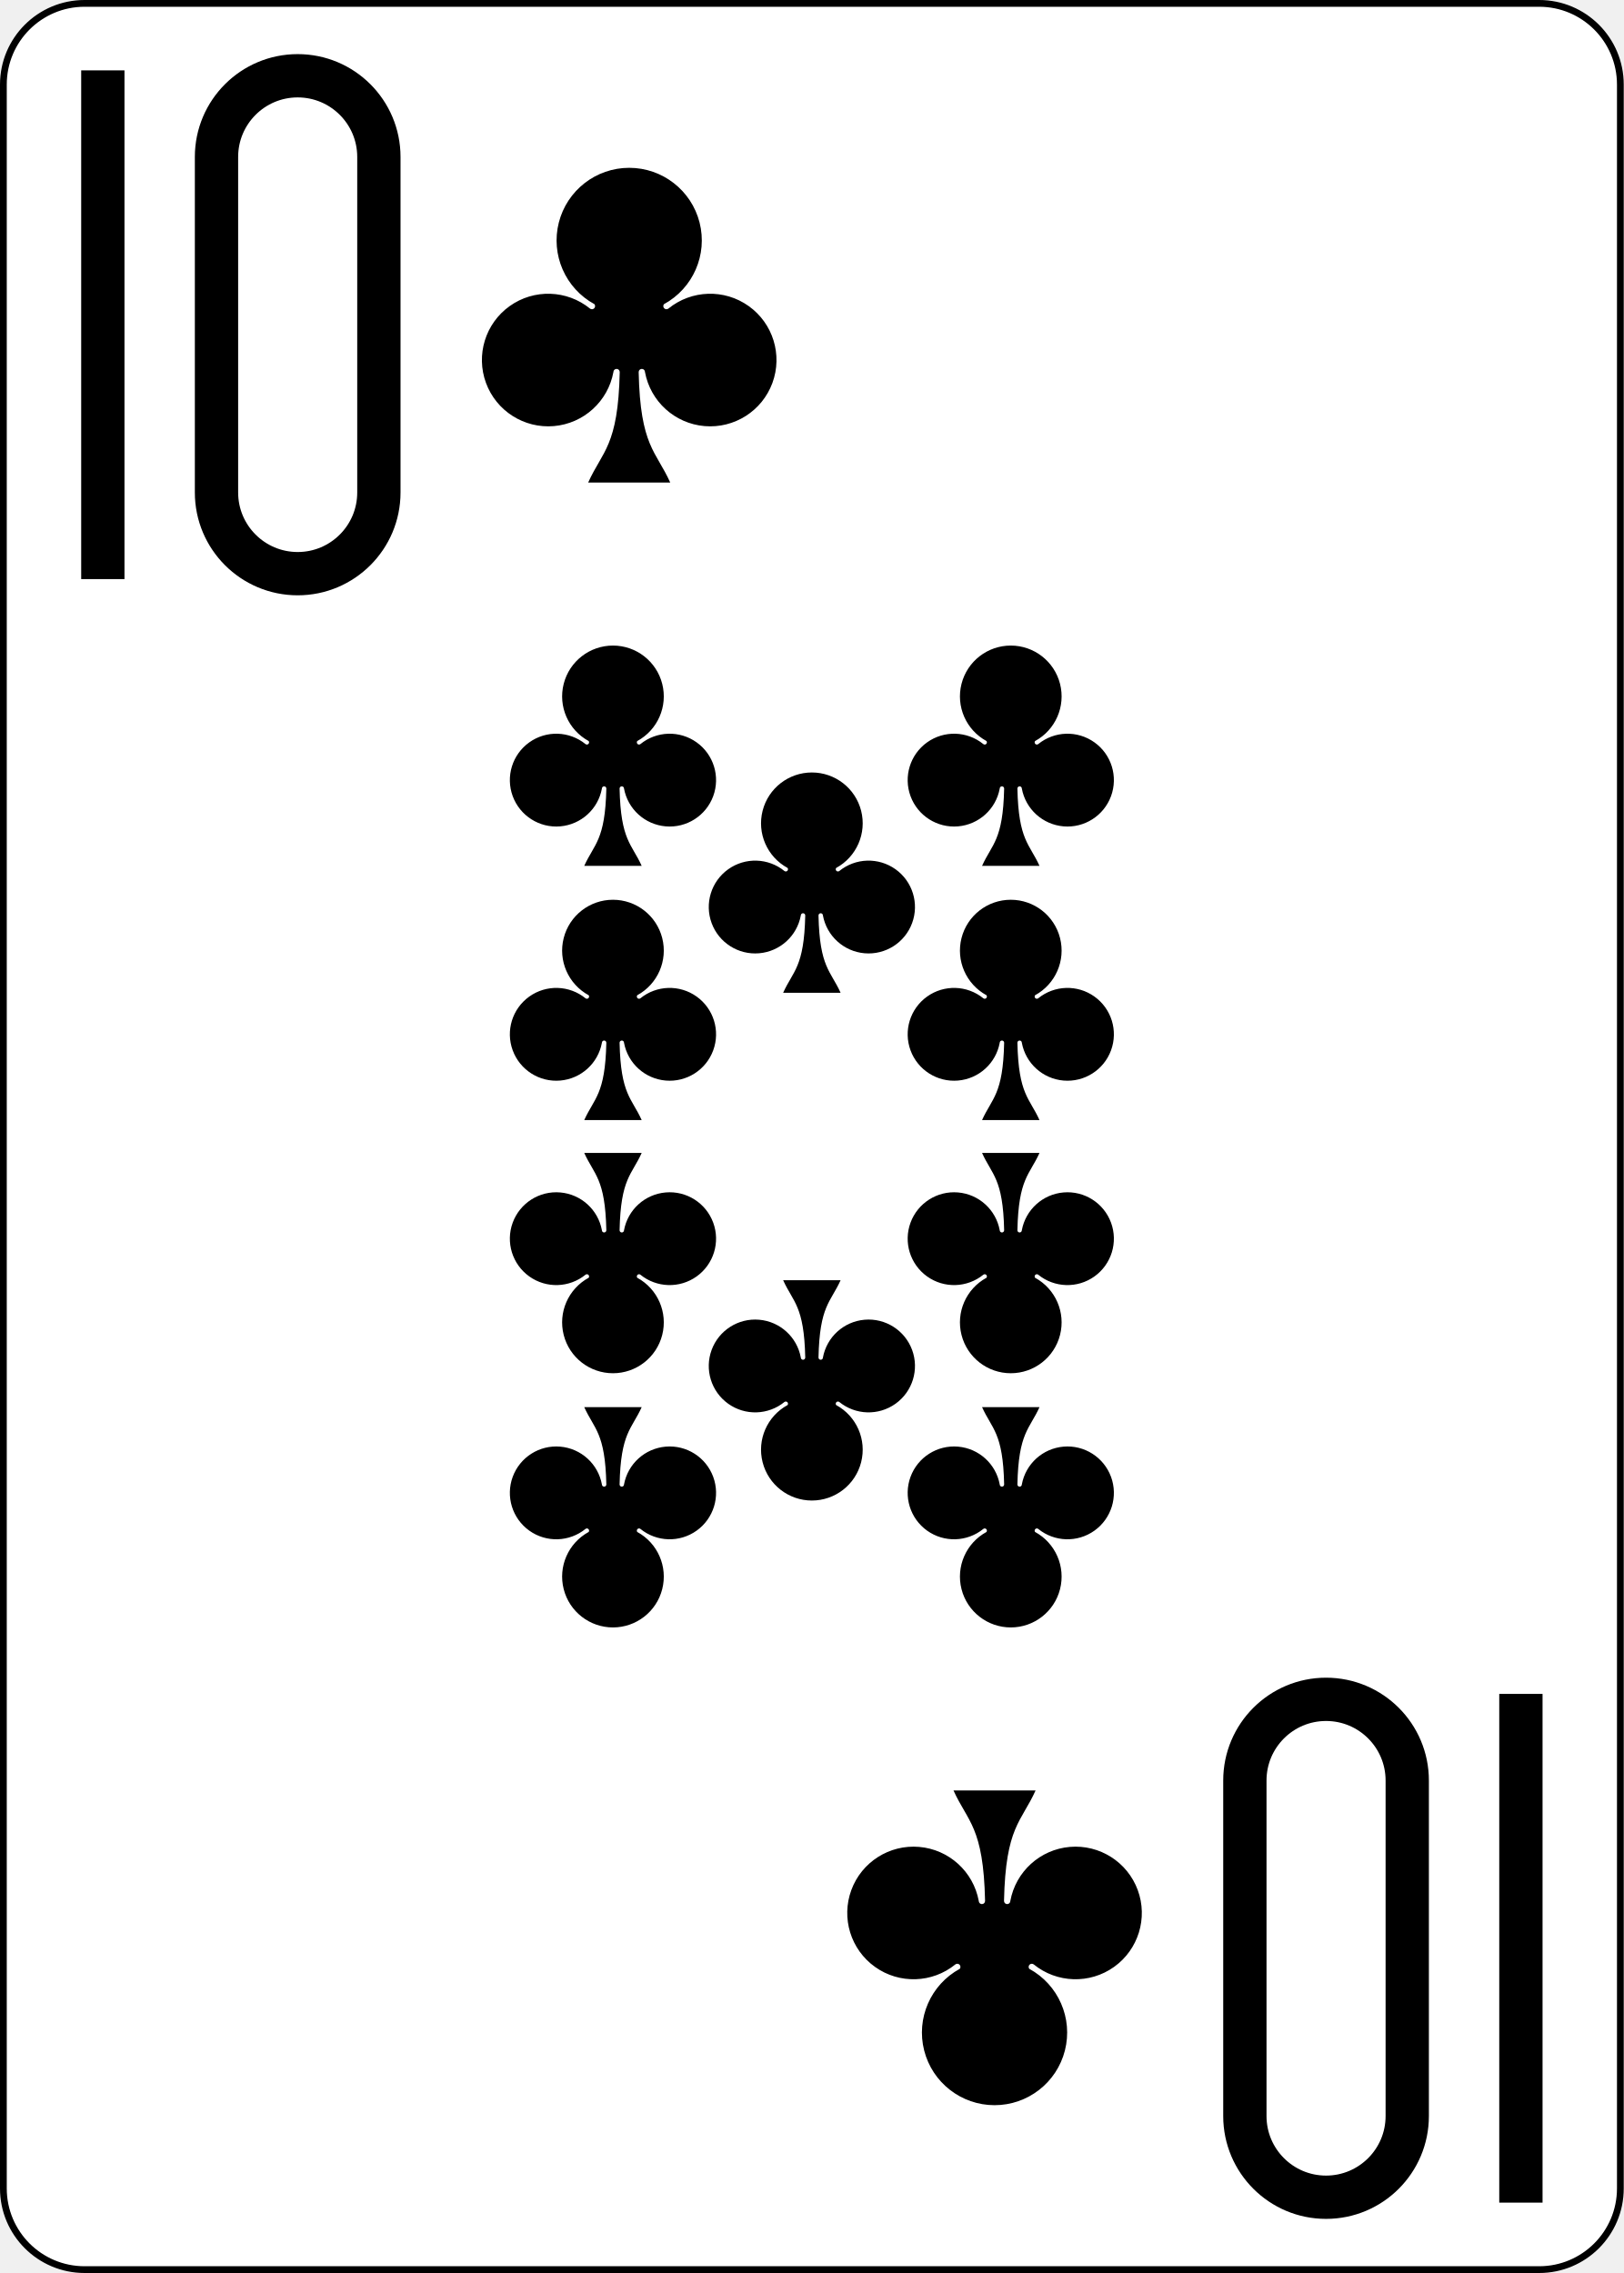
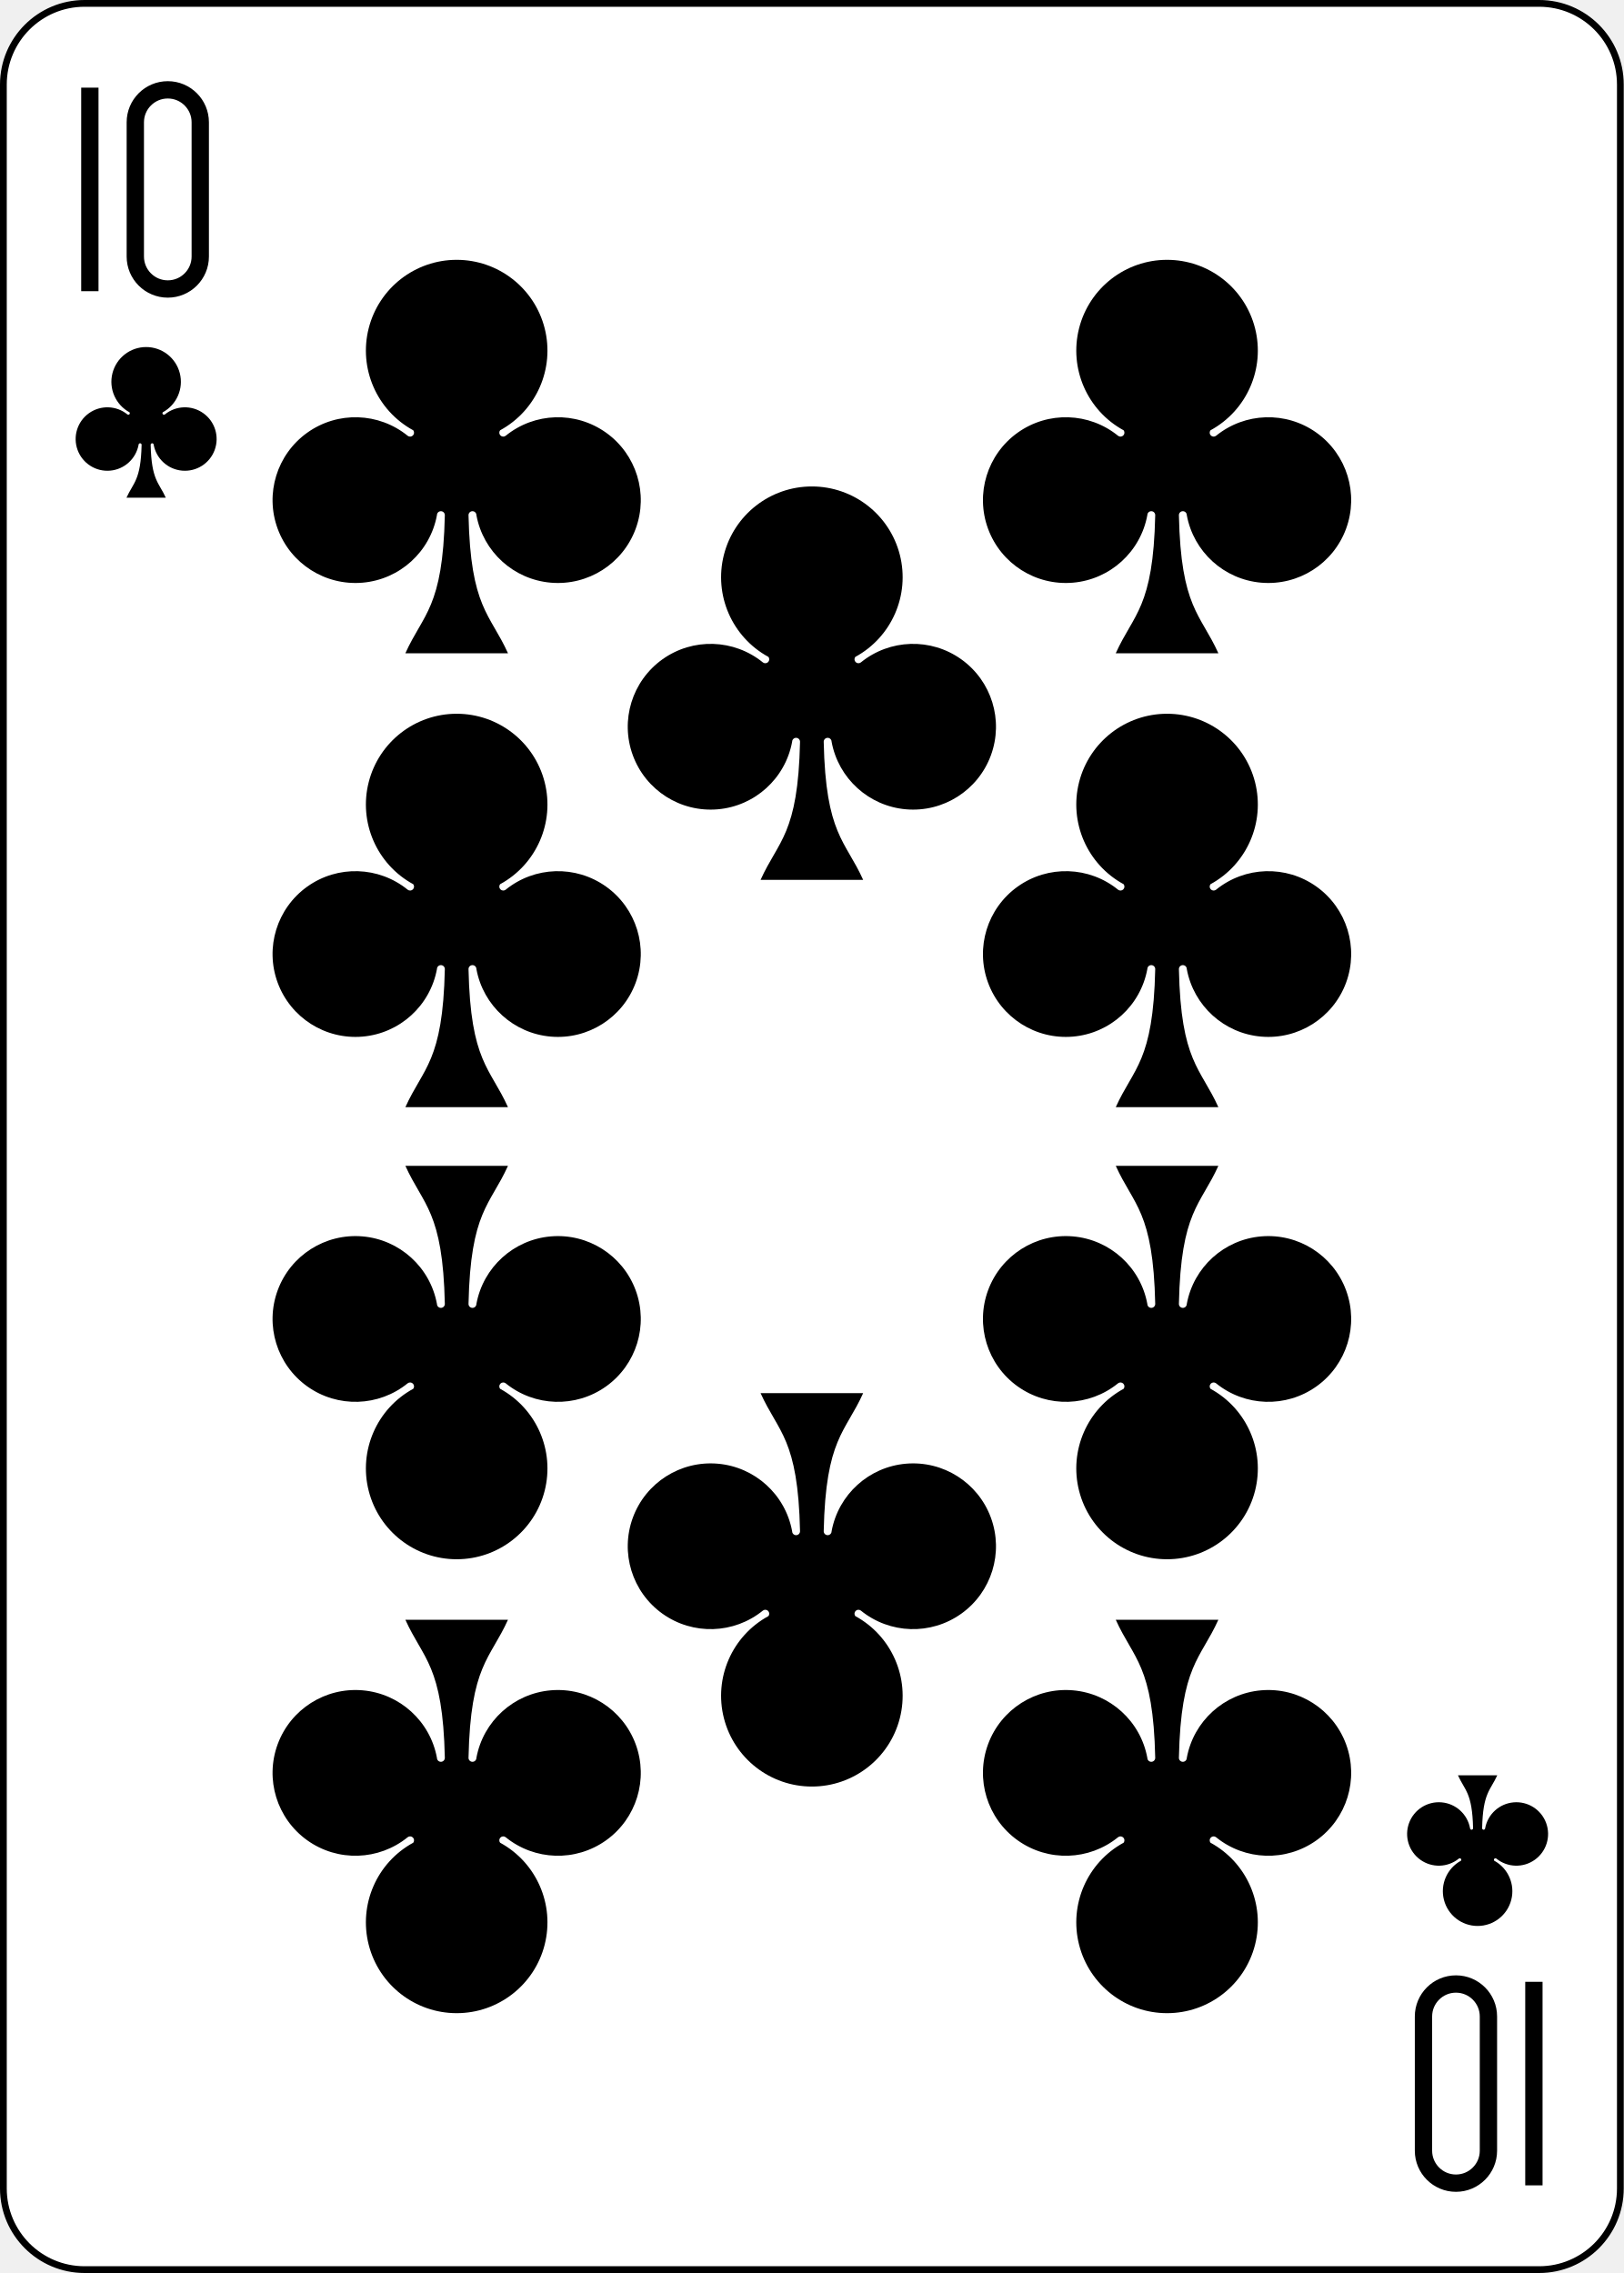
<svg xmlns="http://www.w3.org/2000/svg" xmlns:xlink="http://www.w3.org/1999/xlink" width="240" height="336" class="card" preserveAspectRatio="none" viewBox="-120 -168 240 336">
  <symbol id="b" preserveAspectRatio="xMinYMid" viewBox="-600 -600 1200 1200">
    <path d="M30 150c5 235 55 250 100 350h-260c45-100 95-115 100-350a10 10 0 0 0-20 0 210 210 0 1 1-74-201 10 10 0 0 0 14-14 230 230 0 1 1 220 0 10 10 0 0 0 14 14 210 210 0 1 1-74 201 10 10 0 0 0-20 0" />
  </symbol>
  <symbol id="a" preserveAspectRatio="xMinYMid" viewBox="-500 -500 1000 1000">
    <path fill="none" stroke="#000" stroke-linecap="square" stroke-miterlimit="1.5" stroke-width="80" d="M-260 430v-860M-50 0v-310a150 150 0 0 1 300 0v620a150 150 0 0 1-300 0Z" />
  </symbol>
  <rect width="239" height="335" x="-119.5" y="-167.5" fill="#fff" stroke="#000" rx="12" ry="12" />
-   <use xlink:href="#a" height="80" x="-124" y="-160" />
-   <use xlink:href="#b" height="56" x="-55" y="-148" />
-   <g transform="scale(0.56)">
+   <use xlink:href="#a" height="32" x="-114.4" y="-156" />
+   <use xlink:href="#b" height="26.8" x="-111.8" y="-119" />
+   <use xlink:href="#b" height="70" x="-87.5" y="-135.6" />
+   <use xlink:href="#b" height="70" x="17.5" y="-135.6" />
+   <use xlink:href="#b" height="70" x="-87.5" y="-68.5" />
+   <use xlink:href="#b" height="70" x="17.5" y="-68.5" />
+   <use xlink:href="#b" height="70" x="-35" y="-102.1" />
+   <g transform="rotate(180)">
+     <use xlink:href="#a" height="32" x="-114.4" y="-156" />
+     <use xlink:href="#b" height="26.8" x="-111.8" y="-119" />
    <use xlink:href="#b" height="70" x="-87.5" y="-135.6" />
    <use xlink:href="#b" height="70" x="17.5" y="-135.6" />
    <use xlink:href="#b" height="70" x="-87.5" y="-68.5" />
    <use xlink:href="#b" height="70" x="17.5" y="-68.5" />
    <use xlink:href="#b" height="70" x="-35" y="-102.1" />
  </g>
-   <g transform="rotate(180)">
-     <use xlink:href="#a" height="80" x="-124" y="-160" />
-     <use xlink:href="#b" height="56" x="-55" y="-148" />
-     <g transform="scale(0.56)">
-       <use xlink:href="#b" height="70" x="-87.5" y="-135.6" />
-       <use xlink:href="#b" height="70" x="17.5" y="-135.6" />
-       <use xlink:href="#b" height="70" x="-87.5" y="-68.5" />
-       <use xlink:href="#b" height="70" x="17.5" y="-68.5" />
-       <use xlink:href="#b" height="70" x="-35" y="-102.1" />
-     </g>
-   </g>
</svg>
